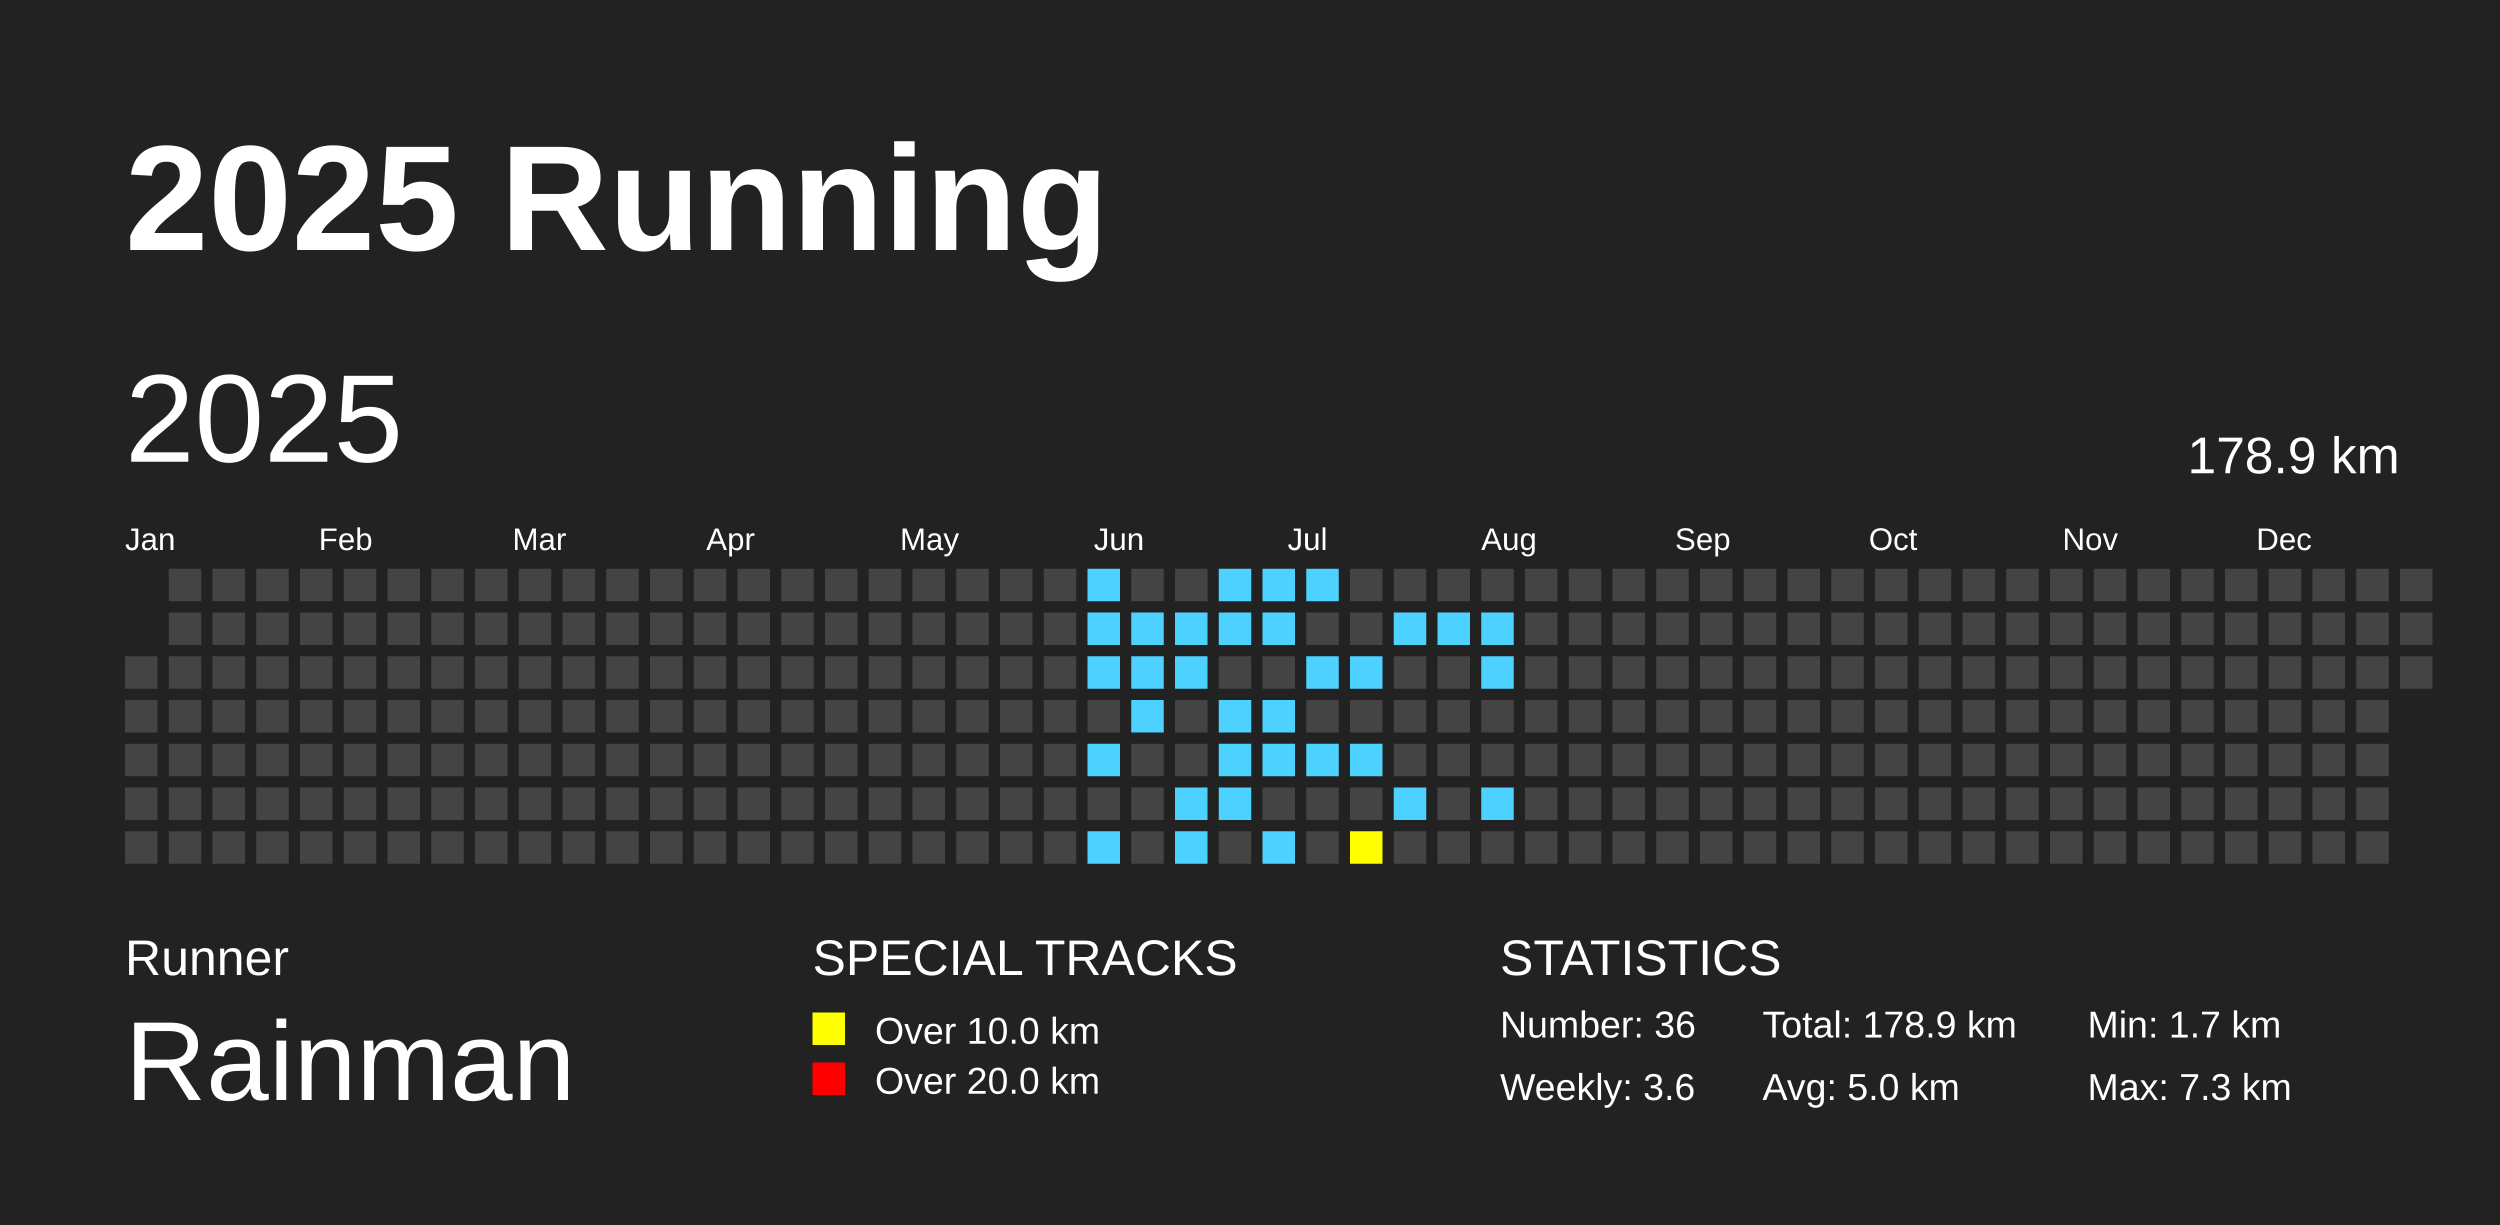
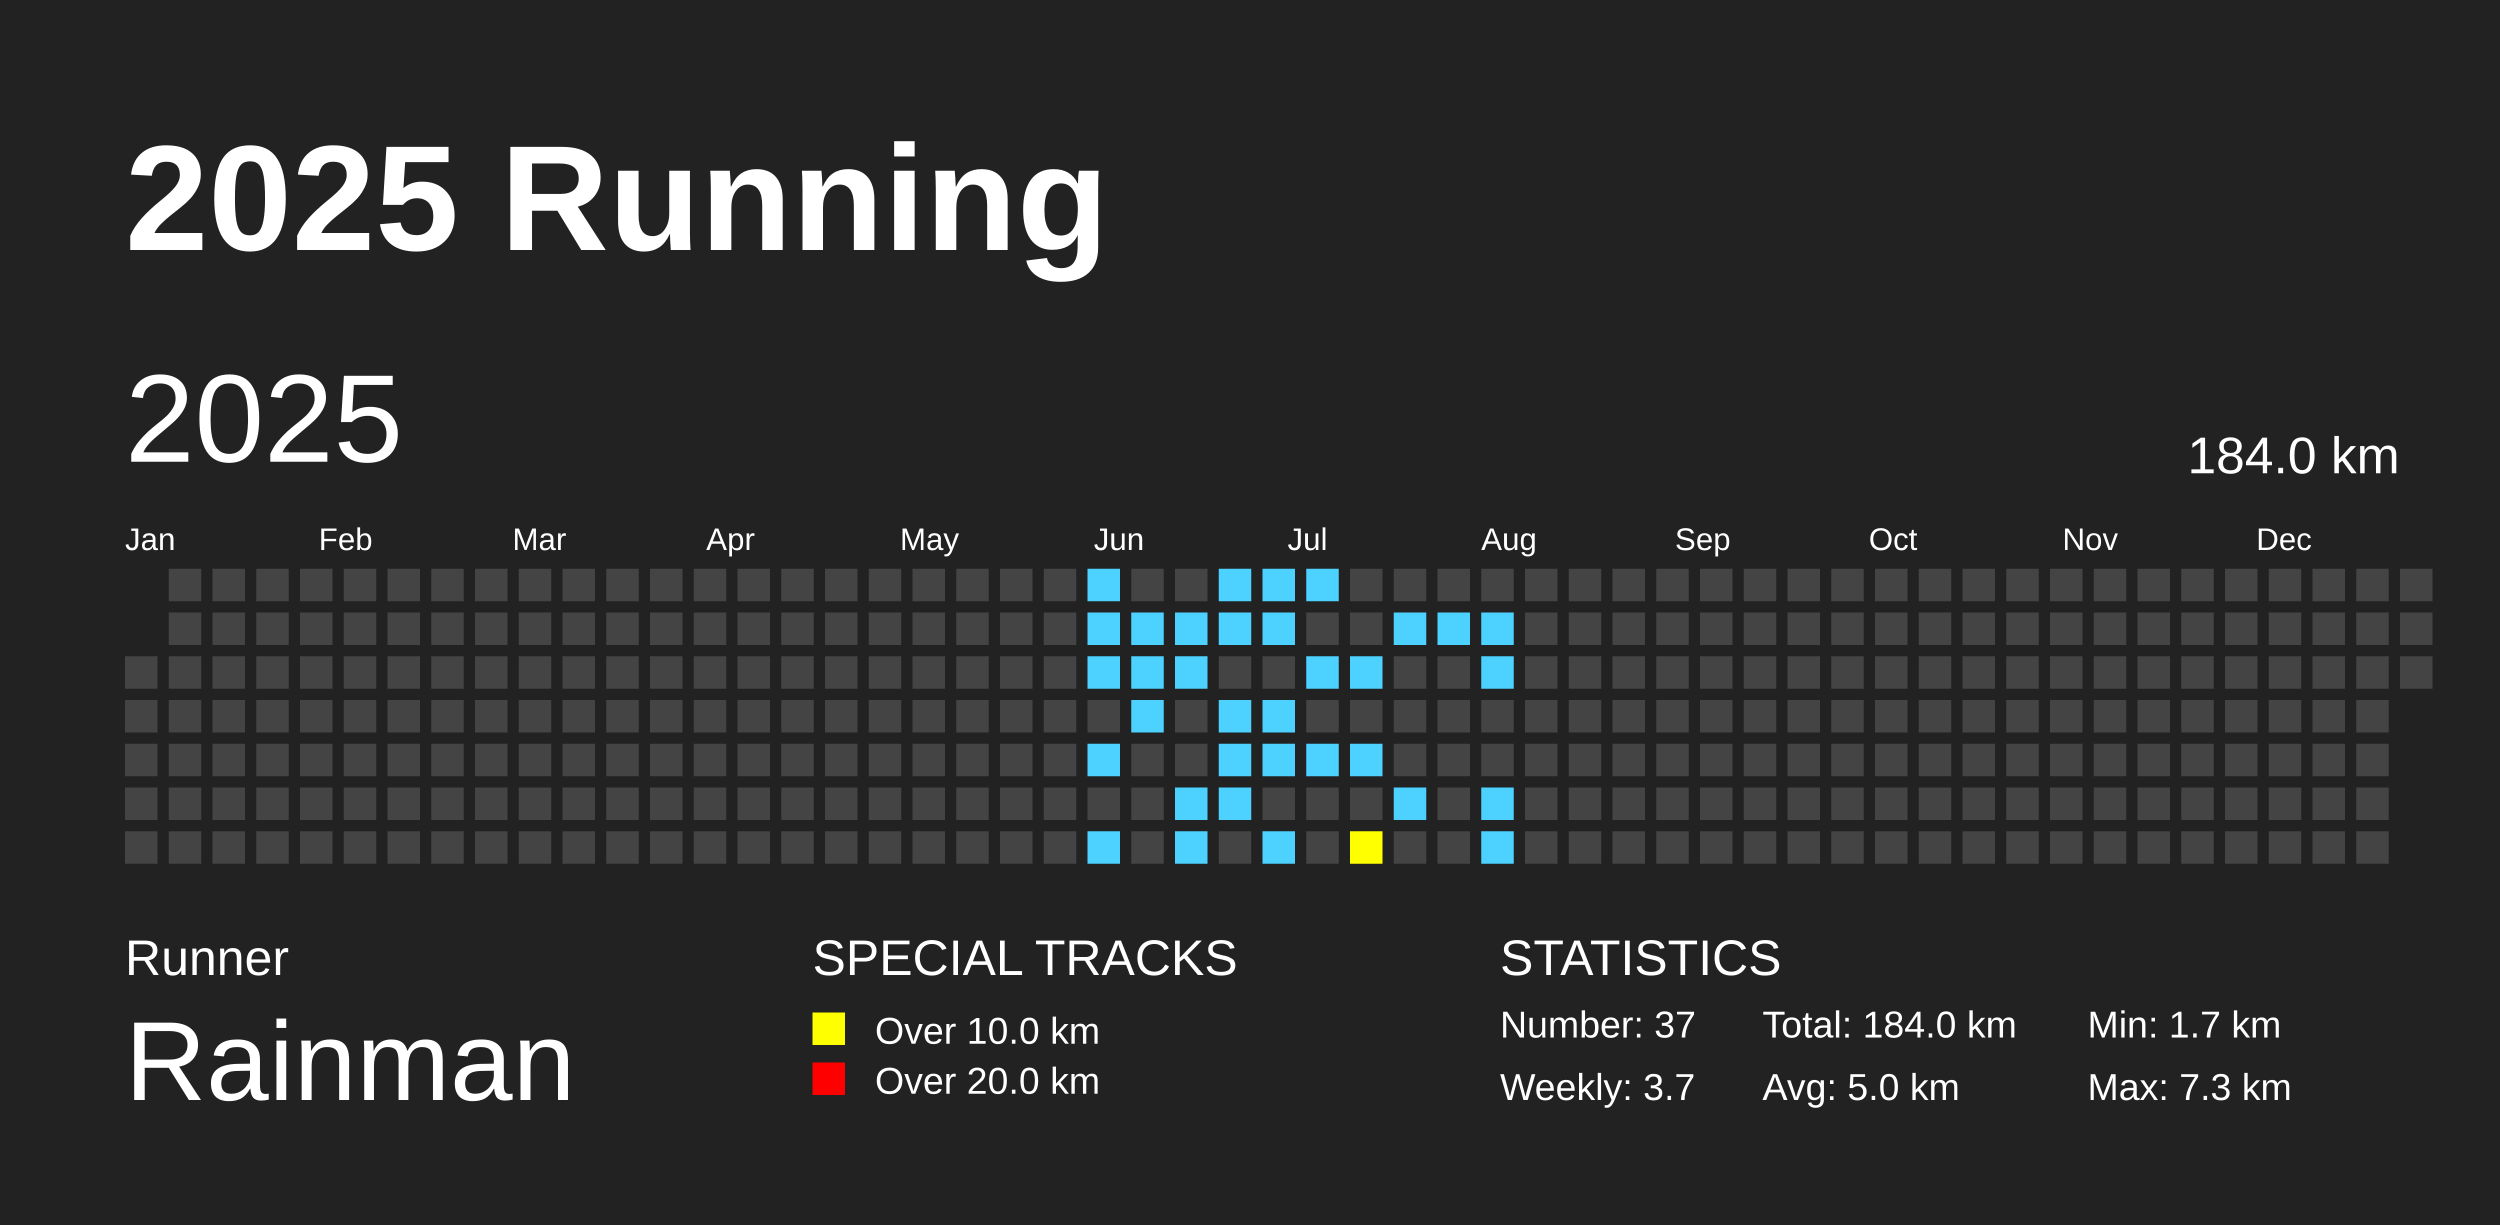
<svg xmlns="http://www.w3.org/2000/svg" baseProfile="full" height="98mm" version="1.1" viewBox="0,0,200,98" width="200mm">
  <defs />
  <rect fill="#222222" height="98" width="200" x="0" y="0" />
  <text fill="#FFFFFF" style="font-size:12px; font-family:Arial; font-weight:bold;" x="10" y="20">2025 Running</text>
  <text fill="#FFFFFF" style="font-size:4px; font-family:Arial" x="10" y="78">Runner</text>
  <text fill="#FFFFFF" style="font-size:9px; font-family:Arial" x="10" y="88">Rainman</text>
  <text fill="#FFFFFF" style="font-size:4px; font-family:Arial" x="65" y="78">SPECIAL TRACKS</text>
  <rect fill="yellow" height="2.6" width="2.6" x="65" y="81" />
  <text fill="#FFFFFF" style="font-size:3px; font-family:Arial" x="70" y="83.5">Over 10.0 km</text>
  <rect fill="red" height="2.6" width="2.6" x="65" y="85" />
  <text fill="#FFFFFF" style="font-size:3px; font-family:Arial" x="70" y="87.5">Over 20.0 km</text>
  <text fill="#FFFFFF" style="font-size:4px; font-family:Arial" x="120" y="78">STATISTICS</text>
-   <text fill="#FFFFFF" style="font-size:3px; font-family:Arial" x="120" y="83">Number: 36</text>
-   <text fill="#FFFFFF" style="font-size:3px; font-family:Arial" x="120" y="88">Weekly: 3.6</text>
-   <text fill="#FFFFFF" style="font-size:3px; font-family:Arial" x="141" y="83">Total: 178.9 km</text>
+   <text fill="#FFFFFF" style="font-size:3px; font-family:Arial" x="120" y="83">Number: 37</text>
+   <text fill="#FFFFFF" style="font-size:3px; font-family:Arial" x="120" y="88">Weekly: 3.7</text>
+   <text fill="#FFFFFF" style="font-size:3px; font-family:Arial" x="141" y="83">Total: 184.0 km</text>
  <text fill="#FFFFFF" style="font-size:3px; font-family:Arial" x="141" y="88">Avg: 5.0 km</text>
  <text fill="#FFFFFF" style="font-size:3px; font-family:Arial" x="167" y="83">Min: 1.7 km</text>
  <text fill="#FFFFFF" style="font-size:3px; font-family:Arial" x="167" y="88">Max: 7.3 km</text>
  <text dominant-baseline="hanging" fill="#FFFFFF" style="font-size:10.0px; font-family:Arial;" x="10" y="30">2025</text>
-   <text dominant-baseline="hanging" fill="#FFFFFF" style="font-size:4.125px; font-family:Arial;" x="175" y="35">178.9 km</text>
+   <text dominant-baseline="hanging" fill="#FFFFFF" style="font-size:4.125px; font-family:Arial;" x="175" y="35">184.0 km</text>
  <text fill="#FFFFFF" style="font-size:2.5px; font-family:Arial" x="10.0" y="44">Jan</text>
  <text fill="#FFFFFF" style="font-size:2.5px; font-family:Arial" x="25.5" y="44">Feb</text>
  <text fill="#FFFFFF" style="font-size:2.5px; font-family:Arial" x="41.0" y="44">Mar</text>
  <text fill="#FFFFFF" style="font-size:2.5px; font-family:Arial" x="56.5" y="44">Apr</text>
  <text fill="#FFFFFF" style="font-size:2.5px; font-family:Arial" x="72.0" y="44">May</text>
  <text fill="#FFFFFF" style="font-size:2.5px; font-family:Arial" x="87.5" y="44">Jun</text>
  <text fill="#FFFFFF" style="font-size:2.5px; font-family:Arial" x="103.0" y="44">Jul</text>
  <text fill="#FFFFFF" style="font-size:2.5px; font-family:Arial" x="118.5" y="44">Aug</text>
  <text fill="#FFFFFF" style="font-size:2.5px; font-family:Arial" x="134.0" y="44">Sep</text>
  <text fill="#FFFFFF" style="font-size:2.5px; font-family:Arial" x="149.5" y="44">Oct</text>
  <text fill="#FFFFFF" style="font-size:2.5px; font-family:Arial" x="165.0" y="44">Nov</text>
  <text fill="#FFFFFF" style="font-size:2.5px; font-family:Arial" x="180.5" y="44">Dec</text>
  <rect fill="#444444" height="2.6" width="2.6" x="10.0" y="52.5" />
  <rect fill="#444444" height="2.6" width="2.6" x="10.0" y="56.0" />
  <rect fill="#444444" height="2.6" width="2.6" x="10.0" y="59.5" />
  <rect fill="#444444" height="2.6" width="2.6" x="10.0" y="63.0" />
  <rect fill="#444444" height="2.6" width="2.6" x="10.0" y="66.5" />
  <rect fill="#444444" height="2.6" width="2.6" x="13.5" y="45.5" />
  <rect fill="#444444" height="2.6" width="2.6" x="13.5" y="49.0" />
  <rect fill="#444444" height="2.6" width="2.6" x="13.5" y="52.5" />
  <rect fill="#444444" height="2.6" width="2.6" x="13.5" y="56.0" />
  <rect fill="#444444" height="2.6" width="2.6" x="13.5" y="59.5" />
  <rect fill="#444444" height="2.6" width="2.6" x="13.5" y="63.0" />
  <rect fill="#444444" height="2.6" width="2.6" x="13.5" y="66.5" />
  <rect fill="#444444" height="2.6" width="2.6" x="17.0" y="45.5" />
  <rect fill="#444444" height="2.6" width="2.6" x="17.0" y="49.0" />
  <rect fill="#444444" height="2.6" width="2.6" x="17.0" y="52.5" />
  <rect fill="#444444" height="2.6" width="2.6" x="17.0" y="56.0" />
  <rect fill="#444444" height="2.6" width="2.6" x="17.0" y="59.5" />
  <rect fill="#444444" height="2.6" width="2.6" x="17.0" y="63.0" />
  <rect fill="#444444" height="2.6" width="2.6" x="17.0" y="66.5" />
  <rect fill="#444444" height="2.6" width="2.6" x="20.5" y="45.5" />
  <rect fill="#444444" height="2.6" width="2.6" x="20.5" y="49.0" />
  <rect fill="#444444" height="2.6" width="2.6" x="20.5" y="52.5" />
  <rect fill="#444444" height="2.6" width="2.6" x="20.5" y="56.0" />
  <rect fill="#444444" height="2.6" width="2.6" x="20.5" y="59.5" />
  <rect fill="#444444" height="2.6" width="2.6" x="20.5" y="63.0" />
  <rect fill="#444444" height="2.6" width="2.6" x="20.5" y="66.5" />
  <rect fill="#444444" height="2.6" width="2.6" x="24.0" y="45.5" />
  <rect fill="#444444" height="2.6" width="2.6" x="24.0" y="49.0" />
  <rect fill="#444444" height="2.6" width="2.6" x="24.0" y="52.5" />
  <rect fill="#444444" height="2.6" width="2.6" x="24.0" y="56.0" />
  <rect fill="#444444" height="2.6" width="2.6" x="24.0" y="59.5" />
  <rect fill="#444444" height="2.6" width="2.6" x="24.0" y="63.0" />
  <rect fill="#444444" height="2.6" width="2.6" x="24.0" y="66.5" />
  <rect fill="#444444" height="2.6" width="2.6" x="27.5" y="45.5" />
  <rect fill="#444444" height="2.6" width="2.6" x="27.5" y="49.0" />
  <rect fill="#444444" height="2.6" width="2.6" x="27.5" y="52.5" />
  <rect fill="#444444" height="2.6" width="2.6" x="27.5" y="56.0" />
  <rect fill="#444444" height="2.6" width="2.6" x="27.5" y="59.5" />
  <rect fill="#444444" height="2.6" width="2.6" x="27.5" y="63.0" />
  <rect fill="#444444" height="2.6" width="2.6" x="27.5" y="66.5" />
  <rect fill="#444444" height="2.6" width="2.6" x="31.0" y="45.5" />
  <rect fill="#444444" height="2.6" width="2.6" x="31.0" y="49.0" />
  <rect fill="#444444" height="2.6" width="2.6" x="31.0" y="52.5" />
  <rect fill="#444444" height="2.6" width="2.6" x="31.0" y="56.0" />
  <rect fill="#444444" height="2.6" width="2.6" x="31.0" y="59.5" />
  <rect fill="#444444" height="2.6" width="2.6" x="31.0" y="63.0" />
  <rect fill="#444444" height="2.6" width="2.6" x="31.0" y="66.5" />
  <rect fill="#444444" height="2.6" width="2.6" x="34.5" y="45.5" />
  <rect fill="#444444" height="2.6" width="2.6" x="34.5" y="49.0" />
  <rect fill="#444444" height="2.6" width="2.6" x="34.5" y="52.5" />
  <rect fill="#444444" height="2.6" width="2.6" x="34.5" y="56.0" />
  <rect fill="#444444" height="2.6" width="2.6" x="34.5" y="59.5" />
  <rect fill="#444444" height="2.6" width="2.6" x="34.5" y="63.0" />
  <rect fill="#444444" height="2.6" width="2.6" x="34.5" y="66.5" />
  <rect fill="#444444" height="2.6" width="2.6" x="38.0" y="45.5" />
  <rect fill="#444444" height="2.6" width="2.6" x="38.0" y="49.0" />
  <rect fill="#444444" height="2.6" width="2.6" x="38.0" y="52.5" />
  <rect fill="#444444" height="2.6" width="2.6" x="38.0" y="56.0" />
  <rect fill="#444444" height="2.6" width="2.6" x="38.0" y="59.5" />
  <rect fill="#444444" height="2.6" width="2.6" x="38.0" y="63.0" />
  <rect fill="#444444" height="2.6" width="2.6" x="38.0" y="66.5" />
  <rect fill="#444444" height="2.6" width="2.6" x="41.5" y="45.5" />
  <rect fill="#444444" height="2.6" width="2.6" x="41.5" y="49.0" />
  <rect fill="#444444" height="2.6" width="2.6" x="41.5" y="52.5" />
  <rect fill="#444444" height="2.6" width="2.6" x="41.5" y="56.0" />
  <rect fill="#444444" height="2.6" width="2.6" x="41.5" y="59.5" />
  <rect fill="#444444" height="2.6" width="2.6" x="41.5" y="63.0" />
  <rect fill="#444444" height="2.6" width="2.6" x="41.5" y="66.5" />
  <rect fill="#444444" height="2.6" width="2.6" x="45.0" y="45.5" />
  <rect fill="#444444" height="2.6" width="2.6" x="45.0" y="49.0" />
  <rect fill="#444444" height="2.6" width="2.6" x="45.0" y="52.5" />
  <rect fill="#444444" height="2.6" width="2.6" x="45.0" y="56.0" />
  <rect fill="#444444" height="2.6" width="2.6" x="45.0" y="59.5" />
  <rect fill="#444444" height="2.6" width="2.6" x="45.0" y="63.0" />
  <rect fill="#444444" height="2.6" width="2.6" x="45.0" y="66.5" />
  <rect fill="#444444" height="2.6" width="2.6" x="48.5" y="45.5" />
  <rect fill="#444444" height="2.6" width="2.6" x="48.5" y="49.0" />
  <rect fill="#444444" height="2.6" width="2.6" x="48.5" y="52.5" />
  <rect fill="#444444" height="2.6" width="2.6" x="48.5" y="56.0" />
  <rect fill="#444444" height="2.6" width="2.6" x="48.5" y="59.5" />
  <rect fill="#444444" height="2.6" width="2.6" x="48.5" y="63.0" />
  <rect fill="#444444" height="2.6" width="2.6" x="48.5" y="66.5" />
  <rect fill="#444444" height="2.6" width="2.6" x="52.0" y="45.5" />
  <rect fill="#444444" height="2.6" width="2.6" x="52.0" y="49.0" />
  <rect fill="#444444" height="2.6" width="2.6" x="52.0" y="52.5" />
  <rect fill="#444444" height="2.6" width="2.6" x="52.0" y="56.0" />
  <rect fill="#444444" height="2.6" width="2.6" x="52.0" y="59.5" />
  <rect fill="#444444" height="2.6" width="2.6" x="52.0" y="63.0" />
  <rect fill="#444444" height="2.6" width="2.6" x="52.0" y="66.5" />
  <rect fill="#444444" height="2.6" width="2.6" x="55.5" y="45.5" />
  <rect fill="#444444" height="2.6" width="2.6" x="55.5" y="49.0" />
  <rect fill="#444444" height="2.6" width="2.6" x="55.5" y="52.5" />
  <rect fill="#444444" height="2.6" width="2.6" x="55.5" y="56.0" />
  <rect fill="#444444" height="2.6" width="2.6" x="55.5" y="59.5" />
  <rect fill="#444444" height="2.6" width="2.6" x="55.5" y="63.0" />
  <rect fill="#444444" height="2.6" width="2.6" x="55.5" y="66.5" />
  <rect fill="#444444" height="2.6" width="2.6" x="59.0" y="45.5" />
  <rect fill="#444444" height="2.6" width="2.6" x="59.0" y="49.0" />
  <rect fill="#444444" height="2.6" width="2.6" x="59.0" y="52.5" />
  <rect fill="#444444" height="2.6" width="2.6" x="59.0" y="56.0" />
  <rect fill="#444444" height="2.6" width="2.6" x="59.0" y="59.5" />
  <rect fill="#444444" height="2.6" width="2.6" x="59.0" y="63.0" />
  <rect fill="#444444" height="2.6" width="2.6" x="59.0" y="66.5" />
  <rect fill="#444444" height="2.6" width="2.6" x="62.5" y="45.5" />
  <rect fill="#444444" height="2.6" width="2.6" x="62.5" y="49.0" />
  <rect fill="#444444" height="2.6" width="2.6" x="62.5" y="52.5" />
  <rect fill="#444444" height="2.6" width="2.6" x="62.5" y="56.0" />
  <rect fill="#444444" height="2.6" width="2.6" x="62.5" y="59.5" />
  <rect fill="#444444" height="2.6" width="2.6" x="62.5" y="63.0" />
  <rect fill="#444444" height="2.6" width="2.6" x="62.5" y="66.5" />
  <rect fill="#444444" height="2.6" width="2.6" x="66.0" y="45.5" />
  <rect fill="#444444" height="2.6" width="2.6" x="66.0" y="49.0" />
  <rect fill="#444444" height="2.6" width="2.6" x="66.0" y="52.5" />
  <rect fill="#444444" height="2.6" width="2.6" x="66.0" y="56.0" />
  <rect fill="#444444" height="2.6" width="2.6" x="66.0" y="59.5" />
  <rect fill="#444444" height="2.6" width="2.6" x="66.0" y="63.0" />
  <rect fill="#444444" height="2.6" width="2.6" x="66.0" y="66.5" />
  <rect fill="#444444" height="2.6" width="2.6" x="69.5" y="45.5" />
  <rect fill="#444444" height="2.6" width="2.6" x="69.5" y="49.0" />
  <rect fill="#444444" height="2.6" width="2.6" x="69.5" y="52.5" />
  <rect fill="#444444" height="2.6" width="2.6" x="69.5" y="56.0" />
  <rect fill="#444444" height="2.6" width="2.6" x="69.5" y="59.5" />
  <rect fill="#444444" height="2.6" width="2.6" x="69.5" y="63.0" />
  <rect fill="#444444" height="2.6" width="2.6" x="69.5" y="66.5" />
  <rect fill="#444444" height="2.6" width="2.6" x="73.0" y="45.5" />
  <rect fill="#444444" height="2.6" width="2.6" x="73.0" y="49.0" />
  <rect fill="#444444" height="2.6" width="2.6" x="73.0" y="52.5" />
  <rect fill="#444444" height="2.6" width="2.6" x="73.0" y="56.0" />
  <rect fill="#444444" height="2.6" width="2.6" x="73.0" y="59.5" />
  <rect fill="#444444" height="2.6" width="2.6" x="73.0" y="63.0" />
  <rect fill="#444444" height="2.6" width="2.6" x="73.0" y="66.5" />
  <rect fill="#444444" height="2.6" width="2.6" x="76.5" y="45.5" />
  <rect fill="#444444" height="2.6" width="2.6" x="76.5" y="49.0" />
  <rect fill="#444444" height="2.6" width="2.6" x="76.5" y="52.5" />
  <rect fill="#444444" height="2.6" width="2.6" x="76.5" y="56.0" />
  <rect fill="#444444" height="2.6" width="2.6" x="76.5" y="59.5" />
  <rect fill="#444444" height="2.6" width="2.6" x="76.5" y="63.0" />
  <rect fill="#444444" height="2.6" width="2.6" x="76.5" y="66.5" />
  <rect fill="#444444" height="2.6" width="2.6" x="80.0" y="45.5" />
  <rect fill="#444444" height="2.6" width="2.6" x="80.0" y="49.0" />
  <rect fill="#444444" height="2.6" width="2.6" x="80.0" y="52.5" />
  <rect fill="#444444" height="2.6" width="2.6" x="80.0" y="56.0" />
  <rect fill="#444444" height="2.6" width="2.6" x="80.0" y="59.5" />
  <rect fill="#444444" height="2.6" width="2.6" x="80.0" y="63.0" />
  <rect fill="#444444" height="2.6" width="2.6" x="80.0" y="66.5" />
  <rect fill="#444444" height="2.6" width="2.6" x="83.5" y="45.5" />
  <rect fill="#444444" height="2.6" width="2.6" x="83.5" y="49.0" />
  <rect fill="#444444" height="2.6" width="2.6" x="83.5" y="52.5" />
  <rect fill="#444444" height="2.6" width="2.6" x="83.5" y="56.0" />
  <rect fill="#444444" height="2.6" width="2.6" x="83.5" y="59.5" />
  <rect fill="#444444" height="2.6" width="2.6" x="83.5" y="63.0" />
  <rect fill="#444444" height="2.6" width="2.6" x="83.5" y="66.5" />
  <rect fill="#4DD2FF" height="2.6" width="2.6" x="87.0" y="45.5" />
  <rect fill="#4DD2FF" height="2.6" width="2.6" x="87.0" y="49.0" />
  <rect fill="#4DD2FF" height="2.6" width="2.6" x="87.0" y="52.5" />
  <rect fill="#444444" height="2.6" width="2.6" x="87.0" y="56.0" />
  <rect fill="#4DD2FF" height="2.6" width="2.6" x="87.0" y="59.5" />
  <rect fill="#444444" height="2.6" width="2.6" x="87.0" y="63.0" />
  <rect fill="#4DD2FF" height="2.6" width="2.6" x="87.0" y="66.5" />
  <rect fill="#444444" height="2.6" width="2.6" x="90.5" y="45.5" />
  <rect fill="#4DD2FF" height="2.6" width="2.6" x="90.5" y="49.0" />
  <rect fill="#4DD2FF" height="2.6" width="2.6" x="90.5" y="52.5" />
  <rect fill="#4DD2FF" height="2.6" width="2.6" x="90.5" y="56.0" />
  <rect fill="#444444" height="2.6" width="2.6" x="90.5" y="59.5" />
  <rect fill="#444444" height="2.6" width="2.6" x="90.5" y="63.0" />
  <rect fill="#444444" height="2.6" width="2.6" x="90.5" y="66.5" />
  <rect fill="#444444" height="2.6" width="2.6" x="94.0" y="45.5" />
  <rect fill="#4DD2FF" height="2.6" width="2.6" x="94.0" y="49.0" />
  <rect fill="#4DD2FF" height="2.6" width="2.6" x="94.0" y="52.5" />
  <rect fill="#444444" height="2.6" width="2.6" x="94.0" y="56.0" />
  <rect fill="#444444" height="2.6" width="2.6" x="94.0" y="59.5" />
  <rect fill="#4DD2FF" height="2.6" width="2.6" x="94.0" y="63.0" />
  <rect fill="#4DD2FF" height="2.6" width="2.6" x="94.0" y="66.5" />
  <rect fill="#4DD2FF" height="2.6" width="2.6" x="97.5" y="45.5" />
  <rect fill="#4DD2FF" height="2.6" width="2.6" x="97.5" y="49.0" />
  <rect fill="#444444" height="2.6" width="2.6" x="97.5" y="52.5" />
  <rect fill="#4DD2FF" height="2.6" width="2.6" x="97.5" y="56.0" />
  <rect fill="#4DD2FF" height="2.6" width="2.6" x="97.5" y="59.5" />
  <rect fill="#4DD2FF" height="2.6" width="2.6" x="97.5" y="63.0" />
  <rect fill="#444444" height="2.6" width="2.6" x="97.5" y="66.5" />
  <rect fill="#4DD2FF" height="2.6" width="2.6" x="101.0" y="45.5" />
  <rect fill="#4DD2FF" height="2.6" width="2.6" x="101.0" y="49.0" />
  <rect fill="#444444" height="2.6" width="2.6" x="101.0" y="52.5" />
  <rect fill="#4DD2FF" height="2.6" width="2.6" x="101.0" y="56.0" />
  <rect fill="#4DD2FF" height="2.6" width="2.6" x="101.0" y="59.5" />
  <rect fill="#444444" height="2.6" width="2.6" x="101.0" y="63.0" />
  <rect fill="#4DD2FF" height="2.6" width="2.6" x="101.0" y="66.5" />
  <rect fill="#4DD2FF" height="2.6" width="2.6" x="104.5" y="45.5" />
  <rect fill="#444444" height="2.6" width="2.6" x="104.5" y="49.0" />
  <rect fill="#4DD2FF" height="2.6" width="2.6" x="104.5" y="52.5" />
  <rect fill="#444444" height="2.6" width="2.6" x="104.5" y="56.0" />
  <rect fill="#4DD2FF" height="2.6" width="2.6" x="104.5" y="59.5" />
  <rect fill="#444444" height="2.6" width="2.6" x="104.5" y="63.0" />
  <rect fill="#444444" height="2.6" width="2.6" x="104.5" y="66.5" />
  <rect fill="#444444" height="2.6" width="2.6" x="108.0" y="45.5" />
  <rect fill="#444444" height="2.6" width="2.6" x="108.0" y="49.0" />
  <rect fill="#4DD2FF" height="2.6" width="2.6" x="108.0" y="52.5" />
  <rect fill="#444444" height="2.6" width="2.6" x="108.0" y="56.0" />
  <rect fill="#4DD2FF" height="2.6" width="2.6" x="108.0" y="59.5" />
  <rect fill="#444444" height="2.6" width="2.6" x="108.0" y="63.0" />
  <rect fill="yellow" height="2.6" width="2.6" x="108.0" y="66.5" />
  <rect fill="#444444" height="2.6" width="2.6" x="111.5" y="45.5" />
  <rect fill="#4DD2FF" height="2.6" width="2.6" x="111.5" y="49.0" />
  <rect fill="#444444" height="2.6" width="2.6" x="111.5" y="52.5" />
  <rect fill="#444444" height="2.6" width="2.6" x="111.5" y="56.0" />
  <rect fill="#444444" height="2.6" width="2.6" x="111.5" y="59.5" />
  <rect fill="#4DD2FF" height="2.6" width="2.6" x="111.5" y="63.0" />
  <rect fill="#444444" height="2.6" width="2.6" x="111.5" y="66.5" />
  <rect fill="#444444" height="2.6" width="2.6" x="115.0" y="45.5" />
  <rect fill="#4DD2FF" height="2.6" width="2.6" x="115.0" y="49.0" />
  <rect fill="#444444" height="2.6" width="2.6" x="115.0" y="52.5" />
  <rect fill="#444444" height="2.6" width="2.6" x="115.0" y="56.0" />
  <rect fill="#444444" height="2.6" width="2.6" x="115.0" y="59.5" />
  <rect fill="#444444" height="2.6" width="2.6" x="115.0" y="63.0" />
  <rect fill="#444444" height="2.6" width="2.6" x="115.0" y="66.5" />
  <rect fill="#444444" height="2.6" width="2.6" x="118.5" y="45.5" />
  <rect fill="#4DD2FF" height="2.6" width="2.6" x="118.5" y="49.0" />
  <rect fill="#4DD2FF" height="2.6" width="2.6" x="118.5" y="52.5" />
  <rect fill="#444444" height="2.6" width="2.6" x="118.5" y="56.0" />
  <rect fill="#444444" height="2.6" width="2.6" x="118.5" y="59.5" />
  <rect fill="#4DD2FF" height="2.6" width="2.6" x="118.5" y="63.0" />
-   <rect fill="#444444" height="2.6" width="2.6" x="118.5" y="66.5" />
+   <rect fill="#4DD2FF" height="2.6" width="2.6" x="118.5" y="66.5" />
  <rect fill="#444444" height="2.6" width="2.6" x="122.0" y="45.5" />
  <rect fill="#444444" height="2.6" width="2.6" x="122.0" y="49.0" />
  <rect fill="#444444" height="2.6" width="2.6" x="122.0" y="52.5" />
  <rect fill="#444444" height="2.6" width="2.6" x="122.0" y="56.0" />
  <rect fill="#444444" height="2.6" width="2.6" x="122.0" y="59.5" />
  <rect fill="#444444" height="2.6" width="2.6" x="122.0" y="63.0" />
  <rect fill="#444444" height="2.6" width="2.6" x="122.0" y="66.5" />
  <rect fill="#444444" height="2.6" width="2.6" x="125.5" y="45.5" />
  <rect fill="#444444" height="2.6" width="2.6" x="125.5" y="49.0" />
  <rect fill="#444444" height="2.6" width="2.6" x="125.5" y="52.5" />
  <rect fill="#444444" height="2.6" width="2.6" x="125.5" y="56.0" />
  <rect fill="#444444" height="2.6" width="2.6" x="125.5" y="59.5" />
  <rect fill="#444444" height="2.6" width="2.6" x="125.5" y="63.0" />
  <rect fill="#444444" height="2.6" width="2.6" x="125.5" y="66.5" />
  <rect fill="#444444" height="2.6" width="2.6" x="129.0" y="45.5" />
  <rect fill="#444444" height="2.6" width="2.6" x="129.0" y="49.0" />
  <rect fill="#444444" height="2.6" width="2.6" x="129.0" y="52.5" />
  <rect fill="#444444" height="2.6" width="2.6" x="129.0" y="56.0" />
  <rect fill="#444444" height="2.6" width="2.6" x="129.0" y="59.5" />
  <rect fill="#444444" height="2.6" width="2.6" x="129.0" y="63.0" />
  <rect fill="#444444" height="2.6" width="2.6" x="129.0" y="66.5" />
  <rect fill="#444444" height="2.6" width="2.6" x="132.5" y="45.5" />
  <rect fill="#444444" height="2.6" width="2.6" x="132.5" y="49.0" />
  <rect fill="#444444" height="2.6" width="2.6" x="132.5" y="52.5" />
  <rect fill="#444444" height="2.6" width="2.6" x="132.5" y="56.0" />
  <rect fill="#444444" height="2.6" width="2.6" x="132.5" y="59.5" />
  <rect fill="#444444" height="2.6" width="2.6" x="132.5" y="63.0" />
  <rect fill="#444444" height="2.6" width="2.6" x="132.5" y="66.5" />
  <rect fill="#444444" height="2.6" width="2.6" x="136.0" y="45.5" />
  <rect fill="#444444" height="2.6" width="2.6" x="136.0" y="49.0" />
  <rect fill="#444444" height="2.6" width="2.6" x="136.0" y="52.5" />
  <rect fill="#444444" height="2.6" width="2.6" x="136.0" y="56.0" />
  <rect fill="#444444" height="2.6" width="2.6" x="136.0" y="59.5" />
  <rect fill="#444444" height="2.6" width="2.6" x="136.0" y="63.0" />
  <rect fill="#444444" height="2.6" width="2.6" x="136.0" y="66.5" />
  <rect fill="#444444" height="2.6" width="2.6" x="139.5" y="45.5" />
  <rect fill="#444444" height="2.6" width="2.6" x="139.5" y="49.0" />
  <rect fill="#444444" height="2.6" width="2.6" x="139.5" y="52.5" />
  <rect fill="#444444" height="2.6" width="2.6" x="139.5" y="56.0" />
  <rect fill="#444444" height="2.6" width="2.6" x="139.5" y="59.5" />
  <rect fill="#444444" height="2.6" width="2.6" x="139.5" y="63.0" />
  <rect fill="#444444" height="2.6" width="2.6" x="139.5" y="66.5" />
  <rect fill="#444444" height="2.6" width="2.6" x="143.0" y="45.5" />
  <rect fill="#444444" height="2.6" width="2.6" x="143.0" y="49.0" />
  <rect fill="#444444" height="2.6" width="2.6" x="143.0" y="52.5" />
  <rect fill="#444444" height="2.6" width="2.6" x="143.0" y="56.0" />
  <rect fill="#444444" height="2.6" width="2.6" x="143.0" y="59.5" />
  <rect fill="#444444" height="2.6" width="2.6" x="143.0" y="63.0" />
  <rect fill="#444444" height="2.6" width="2.6" x="143.0" y="66.5" />
  <rect fill="#444444" height="2.6" width="2.6" x="146.5" y="45.5" />
  <rect fill="#444444" height="2.6" width="2.6" x="146.5" y="49.0" />
  <rect fill="#444444" height="2.6" width="2.6" x="146.5" y="52.5" />
  <rect fill="#444444" height="2.6" width="2.6" x="146.5" y="56.0" />
  <rect fill="#444444" height="2.6" width="2.6" x="146.5" y="59.5" />
  <rect fill="#444444" height="2.6" width="2.6" x="146.5" y="63.0" />
  <rect fill="#444444" height="2.6" width="2.6" x="146.5" y="66.5" />
  <rect fill="#444444" height="2.6" width="2.6" x="150.0" y="45.5" />
  <rect fill="#444444" height="2.6" width="2.6" x="150.0" y="49.0" />
  <rect fill="#444444" height="2.6" width="2.6" x="150.0" y="52.5" />
  <rect fill="#444444" height="2.6" width="2.6" x="150.0" y="56.0" />
  <rect fill="#444444" height="2.6" width="2.6" x="150.0" y="59.5" />
  <rect fill="#444444" height="2.6" width="2.6" x="150.0" y="63.0" />
  <rect fill="#444444" height="2.6" width="2.6" x="150.0" y="66.5" />
  <rect fill="#444444" height="2.6" width="2.6" x="153.5" y="45.5" />
  <rect fill="#444444" height="2.6" width="2.6" x="153.5" y="49.0" />
  <rect fill="#444444" height="2.6" width="2.6" x="153.5" y="52.5" />
  <rect fill="#444444" height="2.6" width="2.6" x="153.5" y="56.0" />
  <rect fill="#444444" height="2.6" width="2.6" x="153.5" y="59.5" />
  <rect fill="#444444" height="2.6" width="2.6" x="153.5" y="63.0" />
  <rect fill="#444444" height="2.6" width="2.6" x="153.5" y="66.5" />
  <rect fill="#444444" height="2.6" width="2.6" x="157.0" y="45.5" />
  <rect fill="#444444" height="2.6" width="2.6" x="157.0" y="49.0" />
  <rect fill="#444444" height="2.6" width="2.6" x="157.0" y="52.5" />
  <rect fill="#444444" height="2.6" width="2.6" x="157.0" y="56.0" />
  <rect fill="#444444" height="2.6" width="2.6" x="157.0" y="59.5" />
  <rect fill="#444444" height="2.6" width="2.6" x="157.0" y="63.0" />
  <rect fill="#444444" height="2.6" width="2.6" x="157.0" y="66.5" />
  <rect fill="#444444" height="2.6" width="2.6" x="160.5" y="45.5" />
  <rect fill="#444444" height="2.6" width="2.6" x="160.5" y="49.0" />
  <rect fill="#444444" height="2.6" width="2.6" x="160.5" y="52.5" />
  <rect fill="#444444" height="2.6" width="2.6" x="160.5" y="56.0" />
  <rect fill="#444444" height="2.6" width="2.6" x="160.5" y="59.5" />
  <rect fill="#444444" height="2.6" width="2.6" x="160.5" y="63.0" />
  <rect fill="#444444" height="2.6" width="2.6" x="160.5" y="66.5" />
  <rect fill="#444444" height="2.6" width="2.6" x="164.0" y="45.5" />
  <rect fill="#444444" height="2.6" width="2.6" x="164.0" y="49.0" />
  <rect fill="#444444" height="2.6" width="2.6" x="164.0" y="52.5" />
  <rect fill="#444444" height="2.6" width="2.6" x="164.0" y="56.0" />
  <rect fill="#444444" height="2.6" width="2.6" x="164.0" y="59.5" />
  <rect fill="#444444" height="2.6" width="2.6" x="164.0" y="63.0" />
  <rect fill="#444444" height="2.6" width="2.6" x="164.0" y="66.5" />
  <rect fill="#444444" height="2.6" width="2.6" x="167.5" y="45.5" />
  <rect fill="#444444" height="2.6" width="2.6" x="167.5" y="49.0" />
  <rect fill="#444444" height="2.6" width="2.6" x="167.5" y="52.5" />
  <rect fill="#444444" height="2.6" width="2.6" x="167.5" y="56.0" />
  <rect fill="#444444" height="2.6" width="2.6" x="167.5" y="59.5" />
  <rect fill="#444444" height="2.6" width="2.6" x="167.5" y="63.0" />
  <rect fill="#444444" height="2.6" width="2.6" x="167.5" y="66.5" />
  <rect fill="#444444" height="2.6" width="2.6" x="171.0" y="45.5" />
  <rect fill="#444444" height="2.6" width="2.6" x="171.0" y="49.0" />
  <rect fill="#444444" height="2.6" width="2.6" x="171.0" y="52.5" />
  <rect fill="#444444" height="2.6" width="2.6" x="171.0" y="56.0" />
  <rect fill="#444444" height="2.6" width="2.6" x="171.0" y="59.5" />
  <rect fill="#444444" height="2.6" width="2.6" x="171.0" y="63.0" />
  <rect fill="#444444" height="2.6" width="2.6" x="171.0" y="66.5" />
  <rect fill="#444444" height="2.6" width="2.6" x="174.5" y="45.5" />
  <rect fill="#444444" height="2.6" width="2.6" x="174.5" y="49.0" />
  <rect fill="#444444" height="2.6" width="2.6" x="174.5" y="52.5" />
  <rect fill="#444444" height="2.6" width="2.6" x="174.5" y="56.0" />
  <rect fill="#444444" height="2.6" width="2.6" x="174.5" y="59.5" />
  <rect fill="#444444" height="2.6" width="2.6" x="174.5" y="63.0" />
  <rect fill="#444444" height="2.6" width="2.6" x="174.5" y="66.5" />
  <rect fill="#444444" height="2.6" width="2.6" x="178.0" y="45.5" />
  <rect fill="#444444" height="2.6" width="2.6" x="178.0" y="49.0" />
  <rect fill="#444444" height="2.6" width="2.6" x="178.0" y="52.5" />
  <rect fill="#444444" height="2.6" width="2.6" x="178.0" y="56.0" />
  <rect fill="#444444" height="2.6" width="2.6" x="178.0" y="59.5" />
  <rect fill="#444444" height="2.6" width="2.6" x="178.0" y="63.0" />
  <rect fill="#444444" height="2.6" width="2.6" x="178.0" y="66.5" />
  <rect fill="#444444" height="2.6" width="2.6" x="181.5" y="45.5" />
  <rect fill="#444444" height="2.6" width="2.6" x="181.5" y="49.0" />
  <rect fill="#444444" height="2.6" width="2.6" x="181.5" y="52.5" />
  <rect fill="#444444" height="2.6" width="2.6" x="181.5" y="56.0" />
  <rect fill="#444444" height="2.6" width="2.6" x="181.5" y="59.5" />
  <rect fill="#444444" height="2.6" width="2.6" x="181.5" y="63.0" />
  <rect fill="#444444" height="2.6" width="2.6" x="181.5" y="66.5" />
  <rect fill="#444444" height="2.6" width="2.6" x="185.0" y="45.5" />
  <rect fill="#444444" height="2.6" width="2.6" x="185.0" y="49.0" />
  <rect fill="#444444" height="2.6" width="2.6" x="185.0" y="52.5" />
  <rect fill="#444444" height="2.6" width="2.6" x="185.0" y="56.0" />
  <rect fill="#444444" height="2.6" width="2.6" x="185.0" y="59.5" />
  <rect fill="#444444" height="2.6" width="2.6" x="185.0" y="63.0" />
  <rect fill="#444444" height="2.6" width="2.6" x="185.0" y="66.5" />
  <rect fill="#444444" height="2.6" width="2.6" x="188.5" y="45.5" />
  <rect fill="#444444" height="2.6" width="2.6" x="188.5" y="49.0" />
  <rect fill="#444444" height="2.6" width="2.6" x="188.5" y="52.5" />
  <rect fill="#444444" height="2.6" width="2.6" x="188.5" y="56.0" />
  <rect fill="#444444" height="2.6" width="2.6" x="188.5" y="59.5" />
  <rect fill="#444444" height="2.6" width="2.6" x="188.5" y="63.0" />
  <rect fill="#444444" height="2.6" width="2.6" x="188.5" y="66.5" />
  <rect fill="#444444" height="2.6" width="2.6" x="192.0" y="45.5" />
  <rect fill="#444444" height="2.6" width="2.6" x="192.0" y="49.0" />
  <rect fill="#444444" height="2.6" width="2.6" x="192.0" y="52.5" />
</svg>
